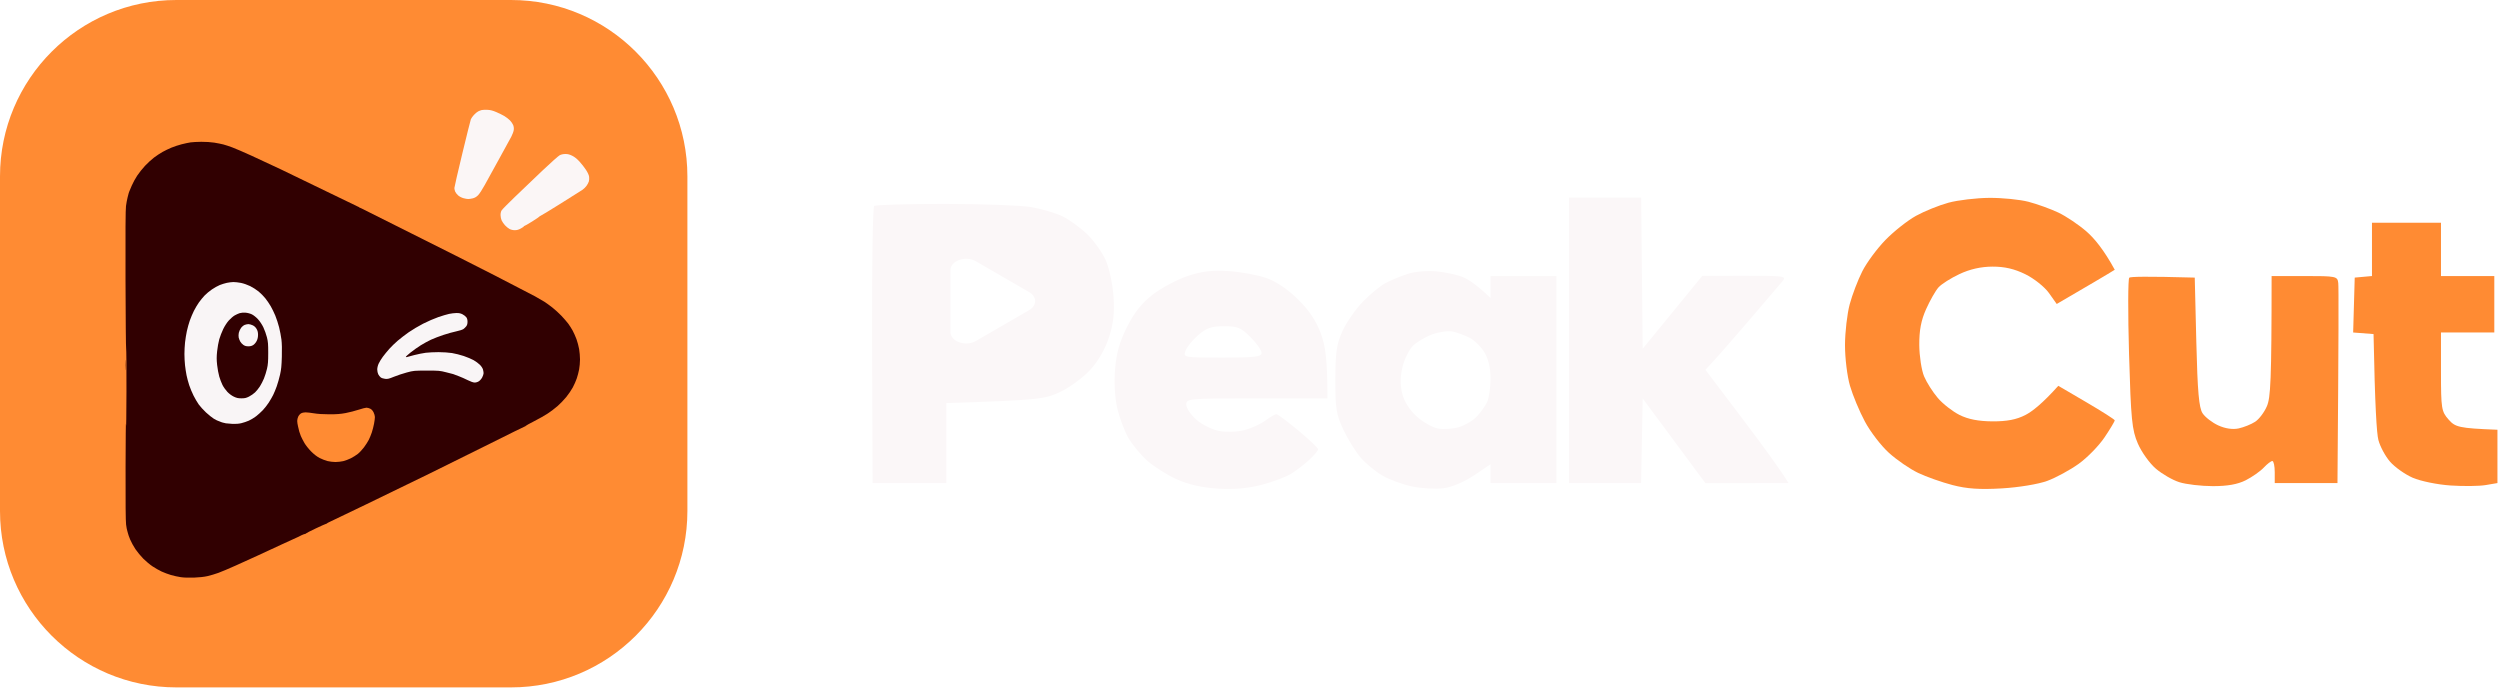
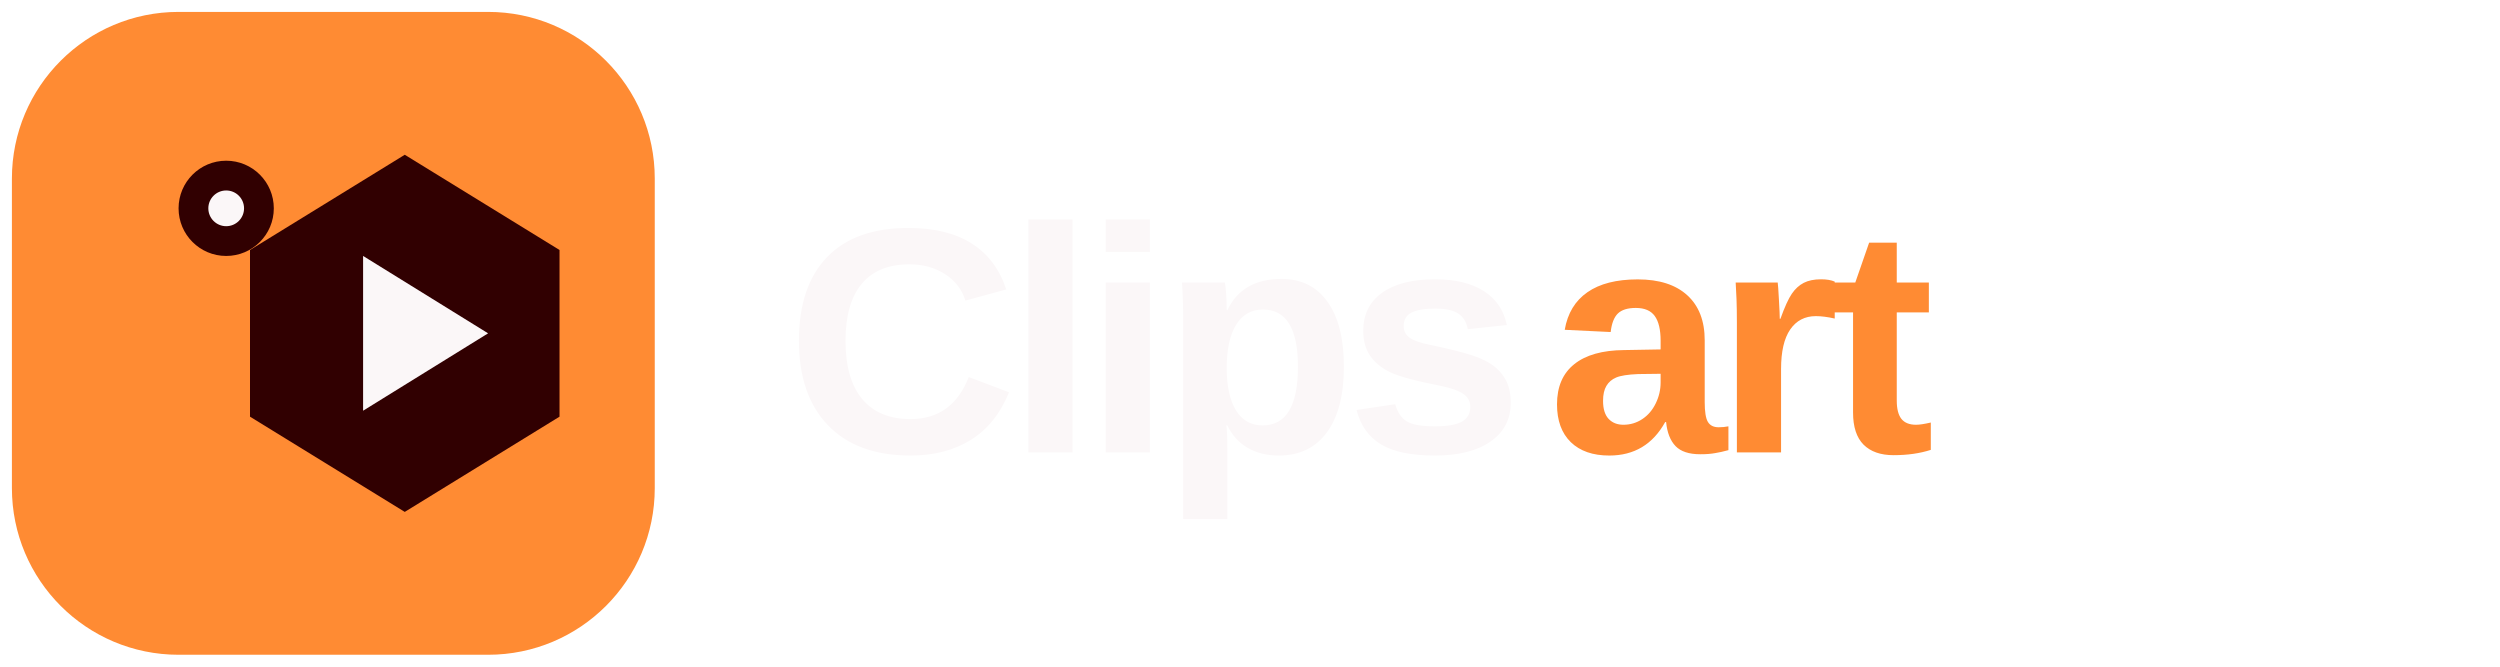
- <svg xmlns="http://www.w3.org/2000/svg" width="797" height="220" viewBox="0 0 797 220" fill="none">
-   <path d="M378.686 87.97C383.186 86.48 386.436 86.09 391.686 86.43C395.536 86.67 400.936 87.67 403.686 88.63C406.886 89.76 410.536 92.211 413.806 95.44C417.346 98.93 419.596 102.28 421.056 106.25C422.526 110.22 423.186 114.32 423.186 127H400.686C378.857 127 378.186 127.06 378.186 129C378.186 130.1 379.646 132.27 381.436 133.83C383.226 135.38 386.486 136.99 388.686 137.4C390.906 137.82 394.466 137.7 396.686 137.13C398.886 136.57 401.926 135.18 403.436 134.05C404.945 132.921 406.525 132.021 406.936 132.04C407.347 132.061 410.507 134.421 413.966 137.29C417.416 140.16 420.226 142.84 420.216 143.25C420.196 143.66 418.946 145.15 417.436 146.55C415.926 147.95 413.336 149.95 411.686 150.99C410.035 152.03 405.755 153.64 402.186 154.57C397.716 155.72 393.345 156.099 388.186 155.77C383.206 155.449 378.836 154.46 375.186 152.82C372.156 151.47 367.946 148.81 365.806 146.93C363.676 145.04 360.916 141.7 359.666 139.5C358.426 137.3 356.847 133.03 356.157 130C355.397 126.66 355.136 121.75 355.506 117.5C355.936 112.39 356.996 108.75 359.396 104.04C361.726 99.46 364.146 96.46 367.686 93.769C370.436 91.68 375.386 89.07 378.686 87.97ZM390.226 104C386.206 104 384.636 104.54 381.976 106.84C380.166 108.41 378.346 110.66 377.936 111.84C377.196 113.98 377.317 114 389.686 114C400.125 114 402.186 113.75 402.186 112.5C402.186 111.68 400.616 109.43 398.686 107.5C395.626 104.44 394.566 104 390.226 104Z" fill-rule="evenodd" clip-rule="evenodd" fill="#FBF7F8" />
-   <path d="M448.686 87.34C450.996 86.58 454.906 86.23 457.936 86.51C460.826 86.78 464.646 87.62 466.436 88.37C468.226 89.12 470.926 90.92 475.186 95V88H496.186V154H475.186V148L469.936 151.53C466.736 153.68 462.926 155.29 460.186 155.65C457.716 155.97 453.216 155.72 450.186 155.09C447.156 154.45 442.886 152.889 440.686 151.6C438.486 150.32 435.377 147.749 433.777 145.89C432.177 144.02 429.697 140.03 428.277 137C425.997 132.16 425.686 130.24 425.706 121C425.726 112.24 426.106 109.67 428.006 105.5C429.256 102.75 432.177 98.55 434.487 96.17C436.796 93.79 440.036 91.13 441.686 90.25C443.336 89.38 446.486 88.07 448.686 87.34ZM463.186 105.71C461.816 105.39 458.885 105.78 456.686 106.57C454.486 107.36 451.676 109.02 450.436 110.25C449.196 111.49 447.706 114.53 447.117 117C446.377 120.07 446.356 122.77 447.036 125.5C447.656 127.98 449.397 130.74 451.617 132.75C453.576 134.54 456.646 136.27 458.436 136.61C460.226 136.95 463.266 136.739 465.186 136.14C467.116 135.55 469.646 134.04 470.816 132.78C471.976 131.53 473.446 129.49 474.066 128.25C474.676 127.01 475.186 123.64 475.186 120.75C475.179 117.25 474.512 114.417 473.186 112.25C472.086 110.46 469.946 108.39 468.436 107.64C466.926 106.89 464.566 106.02 463.186 105.71Z" fill-rule="evenodd" clip-rule="evenodd" fill="#FBF7F8" />
-   <path d="M523.686 111.18L542.686 87.95L556.186 87.93C569.055 87.91 569.616 87.99 568.206 89.71C567.386 90.69 562.476 96.45 557.286 102.5C552.107 108.55 546.916 114.49 543.686 117.89L555.266 133.2C561.636 141.61 567.596 149.74 570.186 154L543.686 154.03L523.686 127.03L523.186 154H500.186V63H523.206L523.686 111.18Z" fill="#FBF7F8" />
-   <path d="M301.106 65.01C312.975 65.01 325.385 65.46 328.686 66.01C331.986 66.57 336.486 67.89 338.686 68.95C340.886 70.02 344.457 72.6 346.617 74.69C348.776 76.79 351.437 80.53 352.527 83C353.617 85.47 354.727 90.65 354.987 94.5C355.347 99.67 354.976 103.05 353.576 107.43C352.386 111.16 350.196 115 347.686 117.78C345.486 120.21 341.216 123.39 338.186 124.85C333.166 127.269 331.345 127.54 301.686 128.5V154H278.186L278.016 110.17C277.926 86.067 278.226 66.041 278.686 65.67C279.148 65.3 289.238 65 301.106 65.01ZM311.121 83.299C307.84 81.398 303 83.103 303 86.161V105.839C303 108.896 307.84 110.602 311.121 108.701L328.106 98.862C330.631 97.399 330.631 94.601 328.106 93.138L311.121 83.299Z" fill-rule="evenodd" clip-rule="evenodd" fill="#FBF7F8" />
-   <path d="M634.186 63.08C638.306 63.05 643.936 63.61 646.686 64.33C649.436 65.05 653.706 66.59 656.186 67.76C658.666 68.93 662.706 71.65 665.186 73.81C667.666 75.97 670.696 79.6 674.186 86L671.936 87.37C670.695 88.131 666.534 90.581 655.686 96.91L653.186 93.39C651.806 91.46 648.436 88.77 645.686 87.43C642.196 85.71 639.026 84.98 635.186 85C631.536 85.01 628.006 85.811 624.686 87.37C621.936 88.66 618.927 90.571 617.996 91.611C617.066 92.651 615.296 95.75 614.066 98.5C612.446 102.09 611.837 105.33 611.867 110C611.897 113.57 612.587 118.07 613.407 120C614.217 121.93 616.187 125.02 617.786 126.89C619.376 128.75 622.486 131.18 624.686 132.28C627.436 133.66 630.716 134.3 635.186 134.33C639.826 134.35 642.826 133.77 645.686 132.31C647.886 131.18 651.146 128.62 656.186 123L665.157 128.25C670.086 131.14 674.146 133.72 674.176 134C674.206 134.28 672.756 136.7 670.956 139.39C669.156 142.08 665.436 145.9 662.686 147.87C659.936 149.84 655.436 152.28 652.686 153.3C649.836 154.35 643.605 155.38 638.186 155.7C631.146 156.11 627.066 155.84 622.436 154.63C618.996 153.73 614.066 151.99 611.476 150.75C608.886 149.51 604.726 146.66 602.226 144.401C599.726 142.151 596.267 137.65 594.536 134.401C592.797 131.161 590.657 126.03 589.777 123C588.887 119.97 588.176 114.13 588.186 110C588.196 105.88 588.876 100.03 589.686 97C590.496 93.97 592.307 89.25 593.697 86.5C595.077 83.75 598.406 79.25 601.086 76.5C603.756 73.75 608.136 70.29 610.816 68.81C613.496 67.33 618.166 65.44 621.186 64.62C624.206 63.8 630.056 63.11 634.186 63.08Z" fill="#FF8B33" />
-   <path d="M734.686 88C744.835 88 745.196 88.08 745.436 90.25C745.576 91.49 745.576 106.341 745.186 154H725.186V150.5C725.186 148.571 724.846 146.991 724.436 146.97C724.025 146.951 722.785 147.901 721.686 149.07C720.586 150.25 717.996 152.061 715.936 153.111C713.346 154.41 710.095 154.991 705.436 154.981C701.726 154.971 696.936 154.411 694.796 153.731C692.646 153.061 689.276 151.11 687.296 149.42C685.306 147.73 682.726 144.13 681.556 141.42C679.666 137.05 679.347 133.86 678.737 112.8C678.367 99.773 678.396 88.844 678.816 88.52C679.237 88.2 684.109 88.06 699.686 88.5L700.186 109C700.576 124.909 701.026 130.009 702.186 131.76C703.006 133 705.256 134.74 707.186 135.62C709.406 136.64 711.786 136.99 713.686 136.58C715.336 136.22 717.696 135.27 718.936 134.46C720.176 133.66 721.866 131.43 722.686 129.5C723.846 126.8 724.186 121.67 724.186 88H734.686Z" fill="#FF8B33" />
-   <path d="M778.186 88H795.186V106H778.186V118.5C778.186 130.3 778.326 131.15 780.606 133.75C782.726 136.16 783.837 136.53 796.186 137V154L792.436 154.64C790.376 154.99 785.305 155.05 781.186 154.77C777.026 154.49 771.686 153.39 769.186 152.31C766.706 151.23 763.446 148.92 761.936 147.17C760.426 145.43 758.756 142.31 758.226 140.25C757.696 138.19 757.136 129.75 756.686 106.5L750.186 106L750.686 88.5L756.186 88V71H778.186V88Z" fill="#FF8B33" />
-   <path d="M162.894 0H56.248C25.183 0 0 25.183 0 56.248V162.894C0 193.959 25.183 219.142 56.248 219.142H162.894C193.959 219.142 219.142 193.959 219.142 162.894V56.248C219.142 25.183 193.959 0 162.894 0Z" fill="#FF8B33" />
-   <path d="M57.863 46.005C58.838 45.756 60.136 45.478 60.751 45.391C61.365 45.301 62.917 45.219 64.197 45.208C65.514 45.195 67.294 45.31 68.295 45.473C69.269 45.629 70.567 45.888 71.182 46.047C71.797 46.205 73.095 46.632 74.069 46.995C75.043 47.356 77.726 48.514 80.03 49.565C82.336 50.614 86.568 52.585 89.437 53.943C92.305 55.302 99.011 58.546 104.339 61.153C109.666 63.759 114.109 65.906 114.211 65.924C114.313 65.945 114.44 66.016 114.49 66.083C114.541 66.152 114.707 66.236 114.856 66.269C115.005 66.305 115.215 66.4 115.321 66.481C115.427 66.562 122.556 70.135 131.162 74.419C139.768 78.705 151.713 84.725 157.706 87.802C163.698 90.876 169.484 93.876 170.559 94.465C171.633 95.055 172.977 95.832 173.539 96.192C174.102 96.552 175.234 97.37 176.054 98.009C176.873 98.648 178.175 99.831 178.947 100.64C179.716 101.447 180.694 102.57 181.117 103.133C181.539 103.696 182.184 104.702 182.549 105.369C182.914 106.036 183.467 107.271 183.778 108.117C184.09 108.963 184.47 110.389 184.624 111.285C184.779 112.181 184.905 113.67 184.905 114.592C184.905 115.515 184.781 116.94 184.628 117.76C184.475 118.58 184.134 119.879 183.872 120.648C183.611 121.416 183.043 122.703 182.612 123.508C182.18 124.313 181.241 125.694 180.524 126.574C179.807 127.455 178.55 128.759 177.73 129.473C176.911 130.187 175.486 131.264 174.564 131.865C173.641 132.467 171.714 133.557 170.279 134.284C168.845 135.013 167.629 135.687 167.578 135.784C167.528 135.881 167.422 135.952 167.345 135.944C167.269 135.935 162.448 138.309 156.635 141.219C150.821 144.13 141.915 148.542 136.843 151.024C131.771 153.506 122.802 157.862 116.912 160.706C111.02 163.551 105.758 166.078 105.216 166.322C104.674 166.566 104.234 166.808 104.238 166.858C104.242 166.909 104.141 166.961 104.013 166.972C103.884 166.983 102.398 167.647 100.706 168.444C99.015 169.242 97.59 169.974 97.54 170.069C97.489 170.166 97.363 170.233 97.26 170.218C97.158 170.203 96.655 170.384 96.142 170.621C95.63 170.855 95.168 171.09 95.118 171.142C95.068 171.194 94.941 171.25 94.839 171.267C94.736 171.284 92.557 172.279 89.996 173.479C87.434 174.677 83.871 176.33 82.079 177.15C80.285 177.968 77.143 179.395 75.094 180.319C73.045 181.243 70.573 182.287 69.599 182.639C68.624 182.991 67.075 183.453 66.153 183.664C65.089 183.908 63.522 184.083 61.868 184.143C60.264 184.202 58.651 184.15 57.677 184.008C56.805 183.882 55.382 183.571 54.511 183.317C53.639 183.062 52.298 182.563 51.53 182.205C50.761 181.849 49.462 181.111 48.643 180.567C47.823 180.023 46.493 178.916 45.689 178.109C44.884 177.302 43.749 175.927 43.166 175.057C42.583 174.187 41.827 172.802 41.488 171.983C41.149 171.163 40.849 170.324 40.823 170.119C40.797 169.914 40.691 169.536 40.588 169.281C40.484 169.024 40.307 168.101 40.195 167.231C40.058 166.162 40.004 160.206 40.033 148.877C40.056 139.654 40.119 133.574 40.175 135.368C40.229 137.161 40.292 132.445 40.315 124.887C40.335 117.33 40.29 111.145 40.214 111.145C40.138 111.145 40.048 101.272 40.015 89.205C39.974 73.655 40.017 66.802 40.166 65.68C40.281 64.808 40.507 63.593 40.665 62.978C40.823 62.364 40.974 61.777 40.998 61.674C41.023 61.572 41.108 61.32 41.186 61.115C41.267 60.91 41.637 60.029 42.012 59.159C42.384 58.287 43.163 56.861 43.74 55.991C44.318 55.119 45.448 53.703 46.251 52.844C47.054 51.985 48.339 50.807 49.109 50.228C49.876 49.648 51.092 48.847 51.809 48.445C52.527 48.042 53.784 47.431 54.604 47.088C55.423 46.743 56.889 46.257 57.863 46.005ZM40.119 117.76C40.084 118.477 40.056 117.85 40.056 116.363C40.056 114.876 40.084 114.291 40.119 115.058C40.154 115.828 40.154 117.043 40.119 117.76Z" fill-rule="evenodd" clip-rule="evenodd" fill="#310001" />
-   <path d="M152.397 35.536C152.704 35.376 153.207 35.18 153.515 35.098C153.822 35.016 154.66 34.979 155.377 35.012C156.372 35.059 157.058 35.234 158.265 35.752C159.134 36.125 160.297 36.702 160.846 37.034C161.396 37.366 162.174 37.973 162.579 38.383C162.985 38.793 163.445 39.464 163.603 39.874C163.793 40.364 163.855 40.906 163.784 41.458C163.722 41.918 163.367 42.883 162.99 43.6C162.614 44.318 160.867 47.504 159.108 50.681C157.348 53.858 155.292 57.588 154.539 58.973C153.76 60.402 152.842 61.812 152.41 62.241C151.898 62.752 151.365 63.066 150.767 63.219C150.281 63.344 149.61 63.445 149.277 63.447C148.943 63.448 148.232 63.322 147.694 63.167C147.155 63.012 146.408 62.614 146.034 62.28C145.659 61.947 145.24 61.403 145.103 61.069C144.965 60.735 144.853 60.232 144.855 59.951C144.855 59.67 145.989 54.743 147.373 49.004C148.757 43.265 149.99 38.318 150.113 38.01C150.236 37.703 150.674 37.086 151.087 36.639C151.501 36.192 152.09 35.694 152.397 35.536Z" fill="#FBF7F8" fill-opacity="0.99" />
-   <path d="M172.887 54.428C175.551 51.898 178.065 49.662 178.475 49.462C178.935 49.237 179.613 49.095 180.245 49.093C181.005 49.092 181.558 49.231 182.387 49.636C183.138 50.001 183.896 50.599 184.697 51.456C185.351 52.157 186.295 53.358 186.794 54.128C187.399 55.06 187.739 55.805 187.815 56.364C187.876 56.826 187.835 57.495 187.724 57.855C187.614 58.214 187.278 58.842 186.98 59.252C186.681 59.662 186.112 60.221 185.716 60.493C185.319 60.765 182.165 62.755 178.708 64.918C175.251 67.08 172.337 68.848 172.235 68.848C172.133 68.848 172.028 68.921 172.002 69.01C171.976 69.1 170.929 69.812 169.674 70.594C168.418 71.377 167.308 72.016 167.206 72.016C167.103 72.016 167.021 72.079 167.025 72.156C167.029 72.232 166.589 72.54 166.047 72.84C165.334 73.233 164.808 73.384 164.132 73.385C163.551 73.387 162.921 73.246 162.456 73.005C162.046 72.793 161.381 72.254 160.977 71.805C160.574 71.358 160.094 70.656 159.911 70.246C159.727 69.836 159.576 69.081 159.574 68.569C159.57 67.989 159.699 67.427 159.911 67.078C160.097 66.771 162.005 64.835 164.147 62.774C166.291 60.715 170.223 56.958 172.887 54.428Z" fill="#FBF7F8" fill-opacity="0.99" />
-   <path d="M110.206 131.678C111.385 131.454 113.229 130.981 114.304 130.625C115.379 130.269 116.512 129.974 116.819 129.971C117.126 129.969 117.67 130.112 118.03 130.291C118.458 130.505 118.825 130.904 119.099 131.456C119.328 131.918 119.518 132.589 119.52 132.946C119.524 133.304 119.399 134.269 119.246 135.089C119.093 135.909 118.769 137.167 118.525 137.884C118.283 138.602 117.853 139.651 117.57 140.213C117.288 140.778 116.607 141.846 116.053 142.589C115.502 143.333 114.61 144.285 114.071 144.708C113.533 145.129 112.527 145.759 111.836 146.105C111.145 146.452 110.055 146.86 109.415 147.013C108.774 147.164 107.664 147.288 106.946 147.29C106.229 147.29 105.099 147.156 104.432 146.992C103.765 146.826 102.634 146.388 101.917 146.019C101.055 145.572 100.14 144.872 99.212 143.944C98.443 143.172 97.473 141.956 97.055 141.238C96.64 140.521 96.124 139.515 95.908 139.002C95.694 138.49 95.472 137.862 95.414 137.605C95.358 137.349 95.185 136.636 95.032 136.021C94.878 135.406 94.749 134.588 94.749 134.204C94.747 133.82 94.893 133.196 95.072 132.818C95.25 132.44 95.649 131.979 95.956 131.793C96.286 131.596 96.878 131.458 97.4 131.456C97.886 131.456 99.103 131.596 100.101 131.765C101.284 131.968 102.988 132.076 104.991 132.078C107.371 132.08 108.548 131.989 110.206 131.678Z" fill="#FF8B33" />
-   <path d="M70.064 90.871C70.679 90.623 71.685 90.311 72.3 90.177C72.914 90.043 73.857 89.926 74.395 89.918C74.933 89.911 76.023 90.032 76.817 90.189C77.621 90.349 78.92 90.8 79.751 91.208C80.57 91.612 81.787 92.389 82.451 92.937C83.117 93.483 84.089 94.47 84.61 95.132C85.134 95.791 85.899 96.919 86.315 97.636C86.73 98.353 87.384 99.695 87.766 100.617C88.148 101.54 88.694 103.217 88.977 104.344C89.262 105.471 89.597 107.232 89.724 108.257C89.874 109.481 89.917 111.365 89.848 113.754C89.765 116.674 89.653 117.79 89.28 119.437C89.027 120.564 88.55 122.241 88.222 123.164C87.892 124.086 87.373 125.344 87.064 125.959C86.754 126.573 86.123 127.664 85.659 128.381C85.195 129.098 84.348 130.177 83.774 130.779C83.2 131.381 82.228 132.258 81.613 132.728C80.999 133.198 79.972 133.816 79.331 134.103C78.691 134.388 77.601 134.755 76.91 134.916C76.079 135.109 75.116 135.182 74.069 135.13C73.197 135.085 72.275 135.005 72.02 134.953C71.763 134.899 71.303 134.793 70.996 134.714C70.688 134.636 70.269 134.481 70.064 134.373C69.859 134.263 69.565 134.152 69.412 134.124C69.26 134.094 68.68 133.796 68.129 133.462C67.578 133.127 66.456 132.223 65.638 131.455C64.823 130.686 63.794 129.555 63.357 128.94C62.919 128.325 62.179 127.067 61.714 126.145C61.248 125.223 60.618 123.713 60.317 122.791C60.015 121.869 59.633 120.443 59.469 119.623C59.305 118.803 59.087 117.378 58.985 116.456C58.882 115.533 58.797 113.92 58.797 112.869C58.795 111.818 58.884 110.141 58.994 109.142C59.102 108.143 59.363 106.528 59.573 105.555C59.782 104.581 60.205 103.071 60.508 102.201C60.814 101.331 61.399 99.947 61.807 99.127C62.215 98.307 62.938 97.092 63.411 96.425C63.886 95.758 64.696 94.767 65.214 94.223C65.73 93.677 66.78 92.801 67.55 92.275C68.317 91.75 69.45 91.118 70.064 90.871Z" fill="#FBF7F8" fill-opacity="0.99" />
-   <path d="M139.73 101.093C140.96 100.672 142.51 100.209 143.177 100.068C143.843 99.926 144.89 99.801 145.505 99.792C146.321 99.781 146.846 99.889 147.45 100.196C147.904 100.427 148.45 100.854 148.66 101.143C148.923 101.503 149.044 101.955 149.044 102.574C149.044 103.2 148.925 103.64 148.655 104.005C148.441 104.294 148.021 104.7 147.723 104.909C147.425 105.117 146.427 105.438 145.505 105.624C144.583 105.811 142.739 106.321 141.407 106.761C140.075 107.201 138.272 107.89 137.402 108.296C136.532 108.701 135.064 109.502 134.142 110.076C133.22 110.651 131.775 111.671 130.929 112.345C130.083 113.018 129.392 113.651 129.392 113.754C129.392 113.856 129.539 113.89 129.718 113.828C129.897 113.767 130.966 113.48 132.093 113.191C133.22 112.9 134.856 112.574 135.726 112.463C136.595 112.353 138.441 112.263 139.824 112.263C141.206 112.265 143.134 112.394 144.108 112.552C145.082 112.709 146.759 113.133 147.833 113.493C148.908 113.853 150.333 114.453 151 114.827C151.667 115.2 152.567 115.867 153.002 116.307C153.457 116.767 153.872 117.406 153.979 117.807C154.081 118.19 154.167 118.714 154.167 118.971C154.169 119.226 153.98 119.813 153.749 120.274C153.518 120.734 153.034 121.302 152.676 121.537C152.283 121.794 151.747 121.96 151.326 121.958C150.886 121.954 150.056 121.666 149.091 121.181C148.245 120.758 147.01 120.208 146.343 119.962C145.676 119.718 145.008 119.463 144.853 119.4C144.698 119.335 144.531 119.271 144.48 119.258C144.43 119.243 143.424 118.986 142.245 118.686C140.191 118.162 139.935 118.14 136.005 118.146C131.989 118.151 131.862 118.162 129.672 118.749C128.442 119.079 126.598 119.692 125.574 120.113C123.981 120.767 123.577 120.862 122.78 120.777C122.267 120.723 121.64 120.518 121.383 120.324C121.127 120.128 120.77 119.681 120.591 119.331C120.412 118.979 120.265 118.293 120.265 117.807C120.265 117.276 120.442 116.53 120.705 115.943C120.947 115.405 121.546 114.421 122.038 113.754C122.53 113.087 123.456 111.956 124.095 111.238C124.734 110.521 125.943 109.347 126.779 108.63C127.617 107.912 129.199 106.696 130.294 105.928C131.389 105.158 133.457 103.929 134.889 103.194C136.324 102.46 138.501 101.514 139.73 101.093Z" fill="#FBF7F8" fill-opacity="0.99" />
-   <path d="M76.398 99.835C76.828 99.697 77.616 99.632 78.26 99.68C78.916 99.73 79.763 99.954 80.309 100.221C80.831 100.476 81.682 101.156 82.241 101.766C82.824 102.401 83.539 103.474 83.956 104.344C84.35 105.164 84.861 106.589 85.092 107.512C85.45 108.945 85.512 109.677 85.508 112.543C85.507 115.271 85.433 116.21 85.117 117.573C84.905 118.496 84.471 119.88 84.156 120.648C83.839 121.417 83.26 122.549 82.867 123.164C82.474 123.778 81.781 124.642 81.325 125.083C80.868 125.523 79.992 126.132 79.378 126.438C78.456 126.894 78.033 126.991 76.957 126.987C75.913 126.984 75.429 126.877 74.535 126.45C73.855 126.126 73.046 125.526 72.469 124.913C71.945 124.361 71.254 123.385 70.932 122.744C70.608 122.103 70.143 120.889 69.899 120.043C69.653 119.197 69.349 117.542 69.221 116.363C69.036 114.66 69.036 113.761 69.219 111.983C69.345 110.754 69.651 109.034 69.899 108.164C70.146 107.294 70.716 105.825 71.163 104.903C71.657 103.888 72.374 102.794 72.977 102.13C73.527 101.529 74.352 100.821 74.814 100.556C75.276 100.291 75.988 99.967 76.398 99.835ZM79.192 103.329C78.885 103.332 78.35 103.442 78.005 103.577C77.66 103.711 77.135 104.147 76.839 104.547C76.543 104.948 76.222 105.652 76.127 106.114C76.031 106.576 76.016 107.247 76.092 107.605C76.169 107.963 76.4 108.551 76.604 108.909C76.809 109.267 77.266 109.753 77.62 109.986C78.076 110.288 78.529 110.409 79.192 110.406C79.853 110.404 80.313 110.275 80.775 109.966C81.144 109.72 81.61 109.153 81.846 108.661C82.135 108.063 82.263 107.456 82.262 106.72C82.258 105.922 82.139 105.445 81.796 104.856C81.483 104.321 81.077 103.945 80.542 103.694C80.107 103.491 79.499 103.327 79.192 103.329Z" fill-rule="evenodd" clip-rule="evenodd" fill="#310001" />
+ <svg xmlns="http://www.w3.org/2000/svg" width="420" height="112" viewBox="0 0 420 112" fill="none" role="img" aria-labelledby="title">
+   <rect x="2" y="2" width="108" height="108" rx="28" fill="#FF8B33" />
+   <path d="M68 26L94 42V70L68 86L42 70V42L68 26Z" fill="#310001" />
+   <path d="M61 43V69L82 56L61 43Z" fill="#FBF7F8" />
+   <circle cx="38" cy="35" r="8" fill="#310001" />
+   <circle cx="38" cy="35" r="3" fill="#FBF7F8" />
+   <text x="132" y="76" fill="#FBF7F8" font-family="Arial,Helvetica,sans-serif" font-size="54" font-weight="700" letter-spacing="-2">Clips</text>
+   <text x="260" y="76" fill="#FF8B33" font-family="Arial,Helvetica,sans-serif" font-size="54" font-weight="700" letter-spacing="-2">art</text>
</svg>
